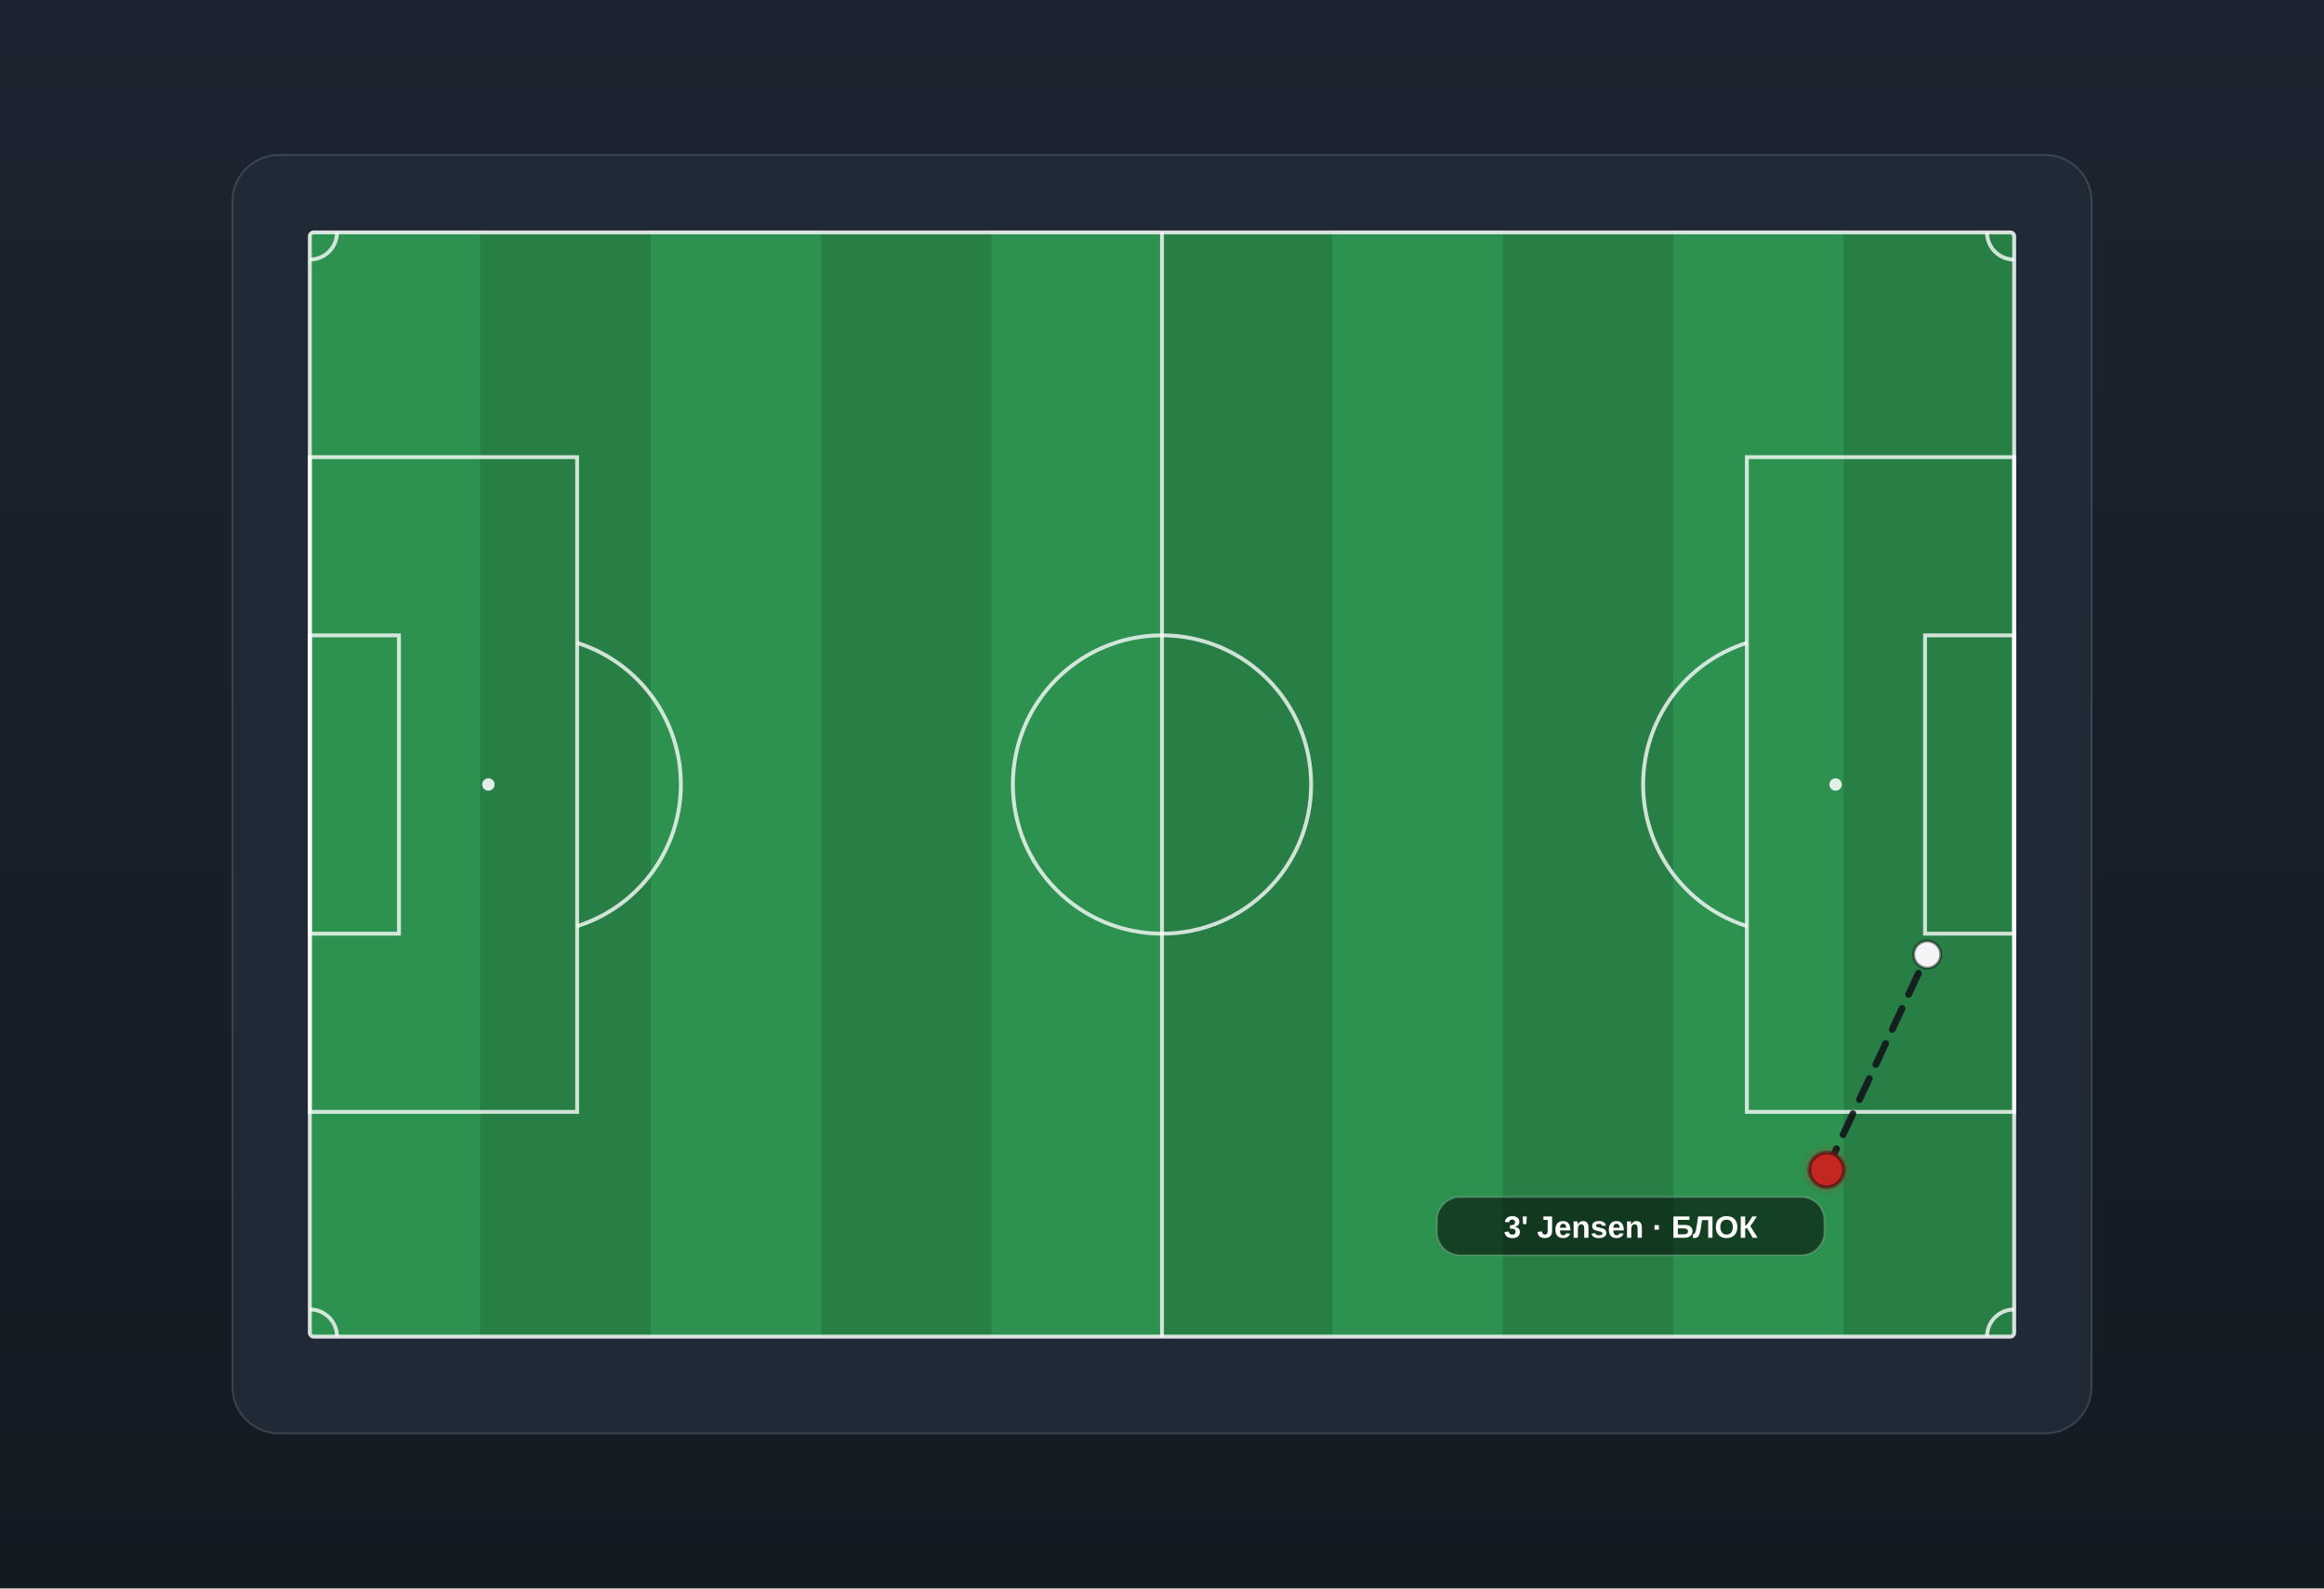
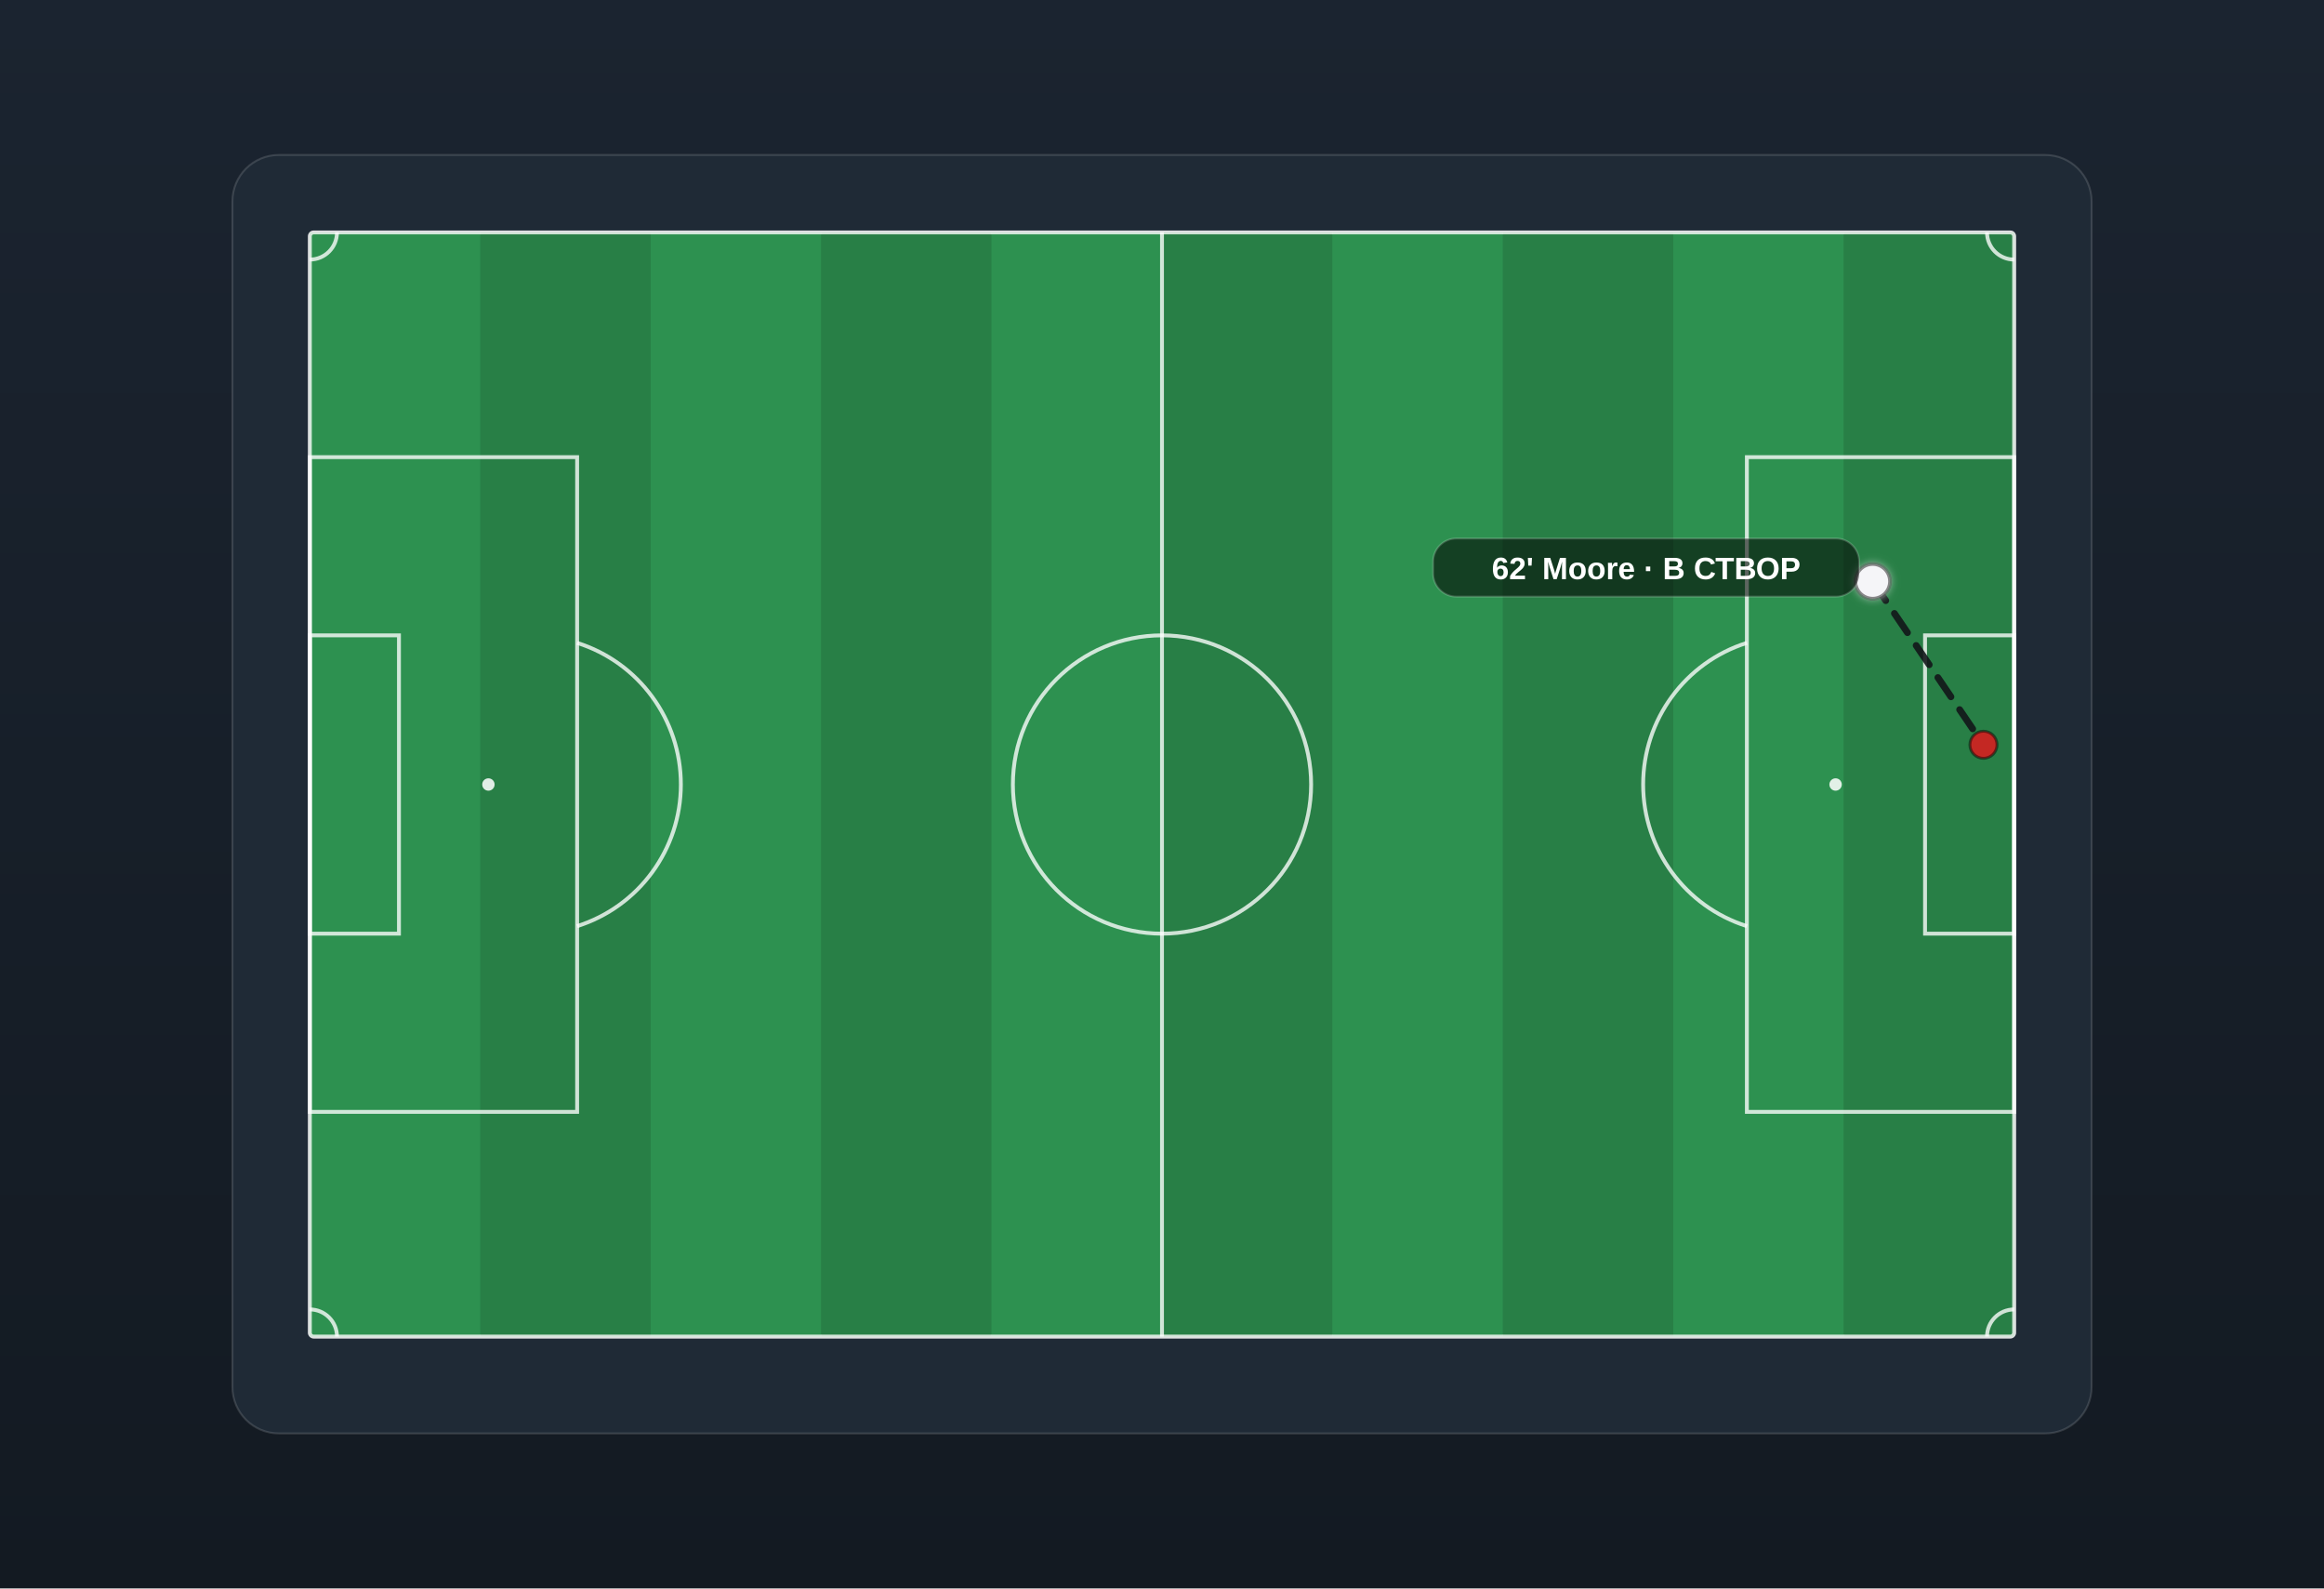
<svg xmlns="http://www.w3.org/2000/svg" width="1200" height="820" viewBox="0 0 1200 820">
  <defs>
    <linearGradient id="bg" x1="0" y1="0" x2="0" y2="1">
      <stop offset="0%" stop-color="#1b2430" />
      <stop offset="100%" stop-color="#131a22" />
    </linearGradient>
    <filter id="dot-glow" x="-50%" y="-50%" width="200%" height="200%">
-       <feDropShadow dx="0" dy="0" stdDeviation="2" flood-color="#c42823" flood-opacity="0.55" />
+       <feDropShadow dx="0" dy="0" stdDeviation="2" flood-color="#f5f5f8" flood-opacity="0.55" />
    </filter>
  </defs>
  <rect width="1200" height="820" fill="url(#bg)" />
  <rect x="120" y="80" width="960" height="660" rx="24" fill="#1f2a36" stroke="rgba(255,255,255,0.14)" />
  <rect x="160" y="120" width="880" height="570" rx="2" fill="#2b884b" stroke="rgba(255,255,255,0.35)" stroke-width="2" />
  <rect x="160" y="120" width="88" height="570" fill="#2d9150" />
  <rect x="248" y="120" width="88" height="570" fill="#287f46" />
  <rect x="336" y="120" width="88" height="570" fill="#2d9150" />
  <rect x="424" y="120" width="88" height="570" fill="#287f46" />
  <rect x="512" y="120" width="88" height="570" fill="#2d9150" />
  <rect x="600" y="120" width="88" height="570" fill="#287f46" />
  <rect x="688" y="120" width="88" height="570" fill="#2d9150" />
  <rect x="776" y="120" width="88" height="570" fill="#287f46" />
  <rect x="864" y="120" width="88" height="570" fill="#2d9150" />
  <rect x="952" y="120" width="88" height="570" fill="#287f46" />
  <rect x="160" y="120" width="880" height="570" rx="2" fill="none" stroke="rgba(255,255,255,0.78)" stroke-width="2" />
  <line x1="600" y1="120" x2="600" y2="690" stroke="rgba(255,255,255,0.78)" stroke-width="2" />
  <circle cx="600" cy="405" r="77" fill="none" stroke="rgba(255,255,255,0.78)" stroke-width="2" />
  <rect x="160" y="236" width="138" height="338" fill="none" stroke="rgba(255,255,255,0.78)" stroke-width="2" />
  <rect x="902" y="236" width="138" height="338" fill="none" stroke="rgba(255,255,255,0.78)" stroke-width="2" />
  <rect x="160" y="328" width="46" height="154" fill="none" stroke="rgba(255,255,255,0.78)" stroke-width="2" />
  <rect x="994" y="328" width="46" height="154" fill="none" stroke="rgba(255,255,255,0.78)" stroke-width="2" />
  <circle cx="252.19" cy="405" r="3.2" fill="rgba(255,255,255,0.86)" />
  <circle cx="947.81" cy="405" r="3.2" fill="rgba(255,255,255,0.86)" />
  <path d="M 298 331.88 A 76.69 76.69 0 0 1 298 478.12" fill="none" stroke="rgba(255,255,255,0.78)" stroke-width="2" />
  <path d="M 902 331.88 A 76.69 76.69 0 0 0 902 478.12" fill="none" stroke="rgba(255,255,255,0.78)" stroke-width="2" />
  <path d="M 160 134 A 14 14 0 0 0 174 120" fill="none" stroke="rgba(255,255,255,0.78)" stroke-width="2" />
  <path d="M 1026 120 A 14 14 0 0 0 1040 134" fill="none" stroke="rgba(255,255,255,0.78)" stroke-width="2" />
  <path d="M 160 676 A 14 14 0 0 1 174 690" fill="none" stroke="rgba(255,255,255,0.78)" stroke-width="2" />
  <path d="M 1026 690 A 14 14 0 0 1 1040 676" fill="none" stroke="rgba(255,255,255,0.78)" stroke-width="2" />
-   <line x1="943.2" y1="603.93" x2="995.12" y2="492.78" stroke="rgba(18,20,24,0.88)" stroke-width="3.5" stroke-linecap="round" stroke-dasharray="12 8" />
-   <circle cx="995.12" cy="492.78" r="7" fill="#f5f5f8" stroke="rgba(0,0,0,0.45)" stroke-width="1.5" />
-   <circle cx="943.2" cy="603.93" r="9" fill="#c42823" stroke="rgba(0,0,0,0.45)" stroke-width="2" filter="url(#dot-glow)" />
-   <rect x="742" y="618" width="200" height="30" rx="12" fill="rgba(0,0,0,0.56)" stroke="rgba(255,255,255,0.18)" />
-   <text x="842" y="639" text-anchor="middle" fill="#ffffff" font-family="Arial, sans-serif" font-size="16" font-weight="800">3' Jensen · БЛОК</text>
+   <line x1="966.96" y1="300.12" x2="1024.16" y2="384.48" stroke="rgba(18,20,24,0.88)" stroke-width="3.5" stroke-linecap="round" stroke-dasharray="12 8" />
+   <circle cx="1024.16" cy="384.48" r="7" fill="#c42823" stroke="rgba(0,0,0,0.45)" stroke-width="1.5" />
+   <circle cx="966.96" cy="300.12" r="9" fill="#f5f5f8" stroke="rgba(0,0,0,0.45)" stroke-width="2" filter="url(#dot-glow)" />
+   <rect x="740" y="278" width="220" height="30" rx="12" fill="rgba(0,0,0,0.56)" stroke="rgba(255,255,255,0.18)" />
+   <text x="850" y="299" text-anchor="middle" fill="#ffffff" font-family="Arial, sans-serif" font-size="16" font-weight="800">62' Moore · В СТВОР</text>
</svg>
